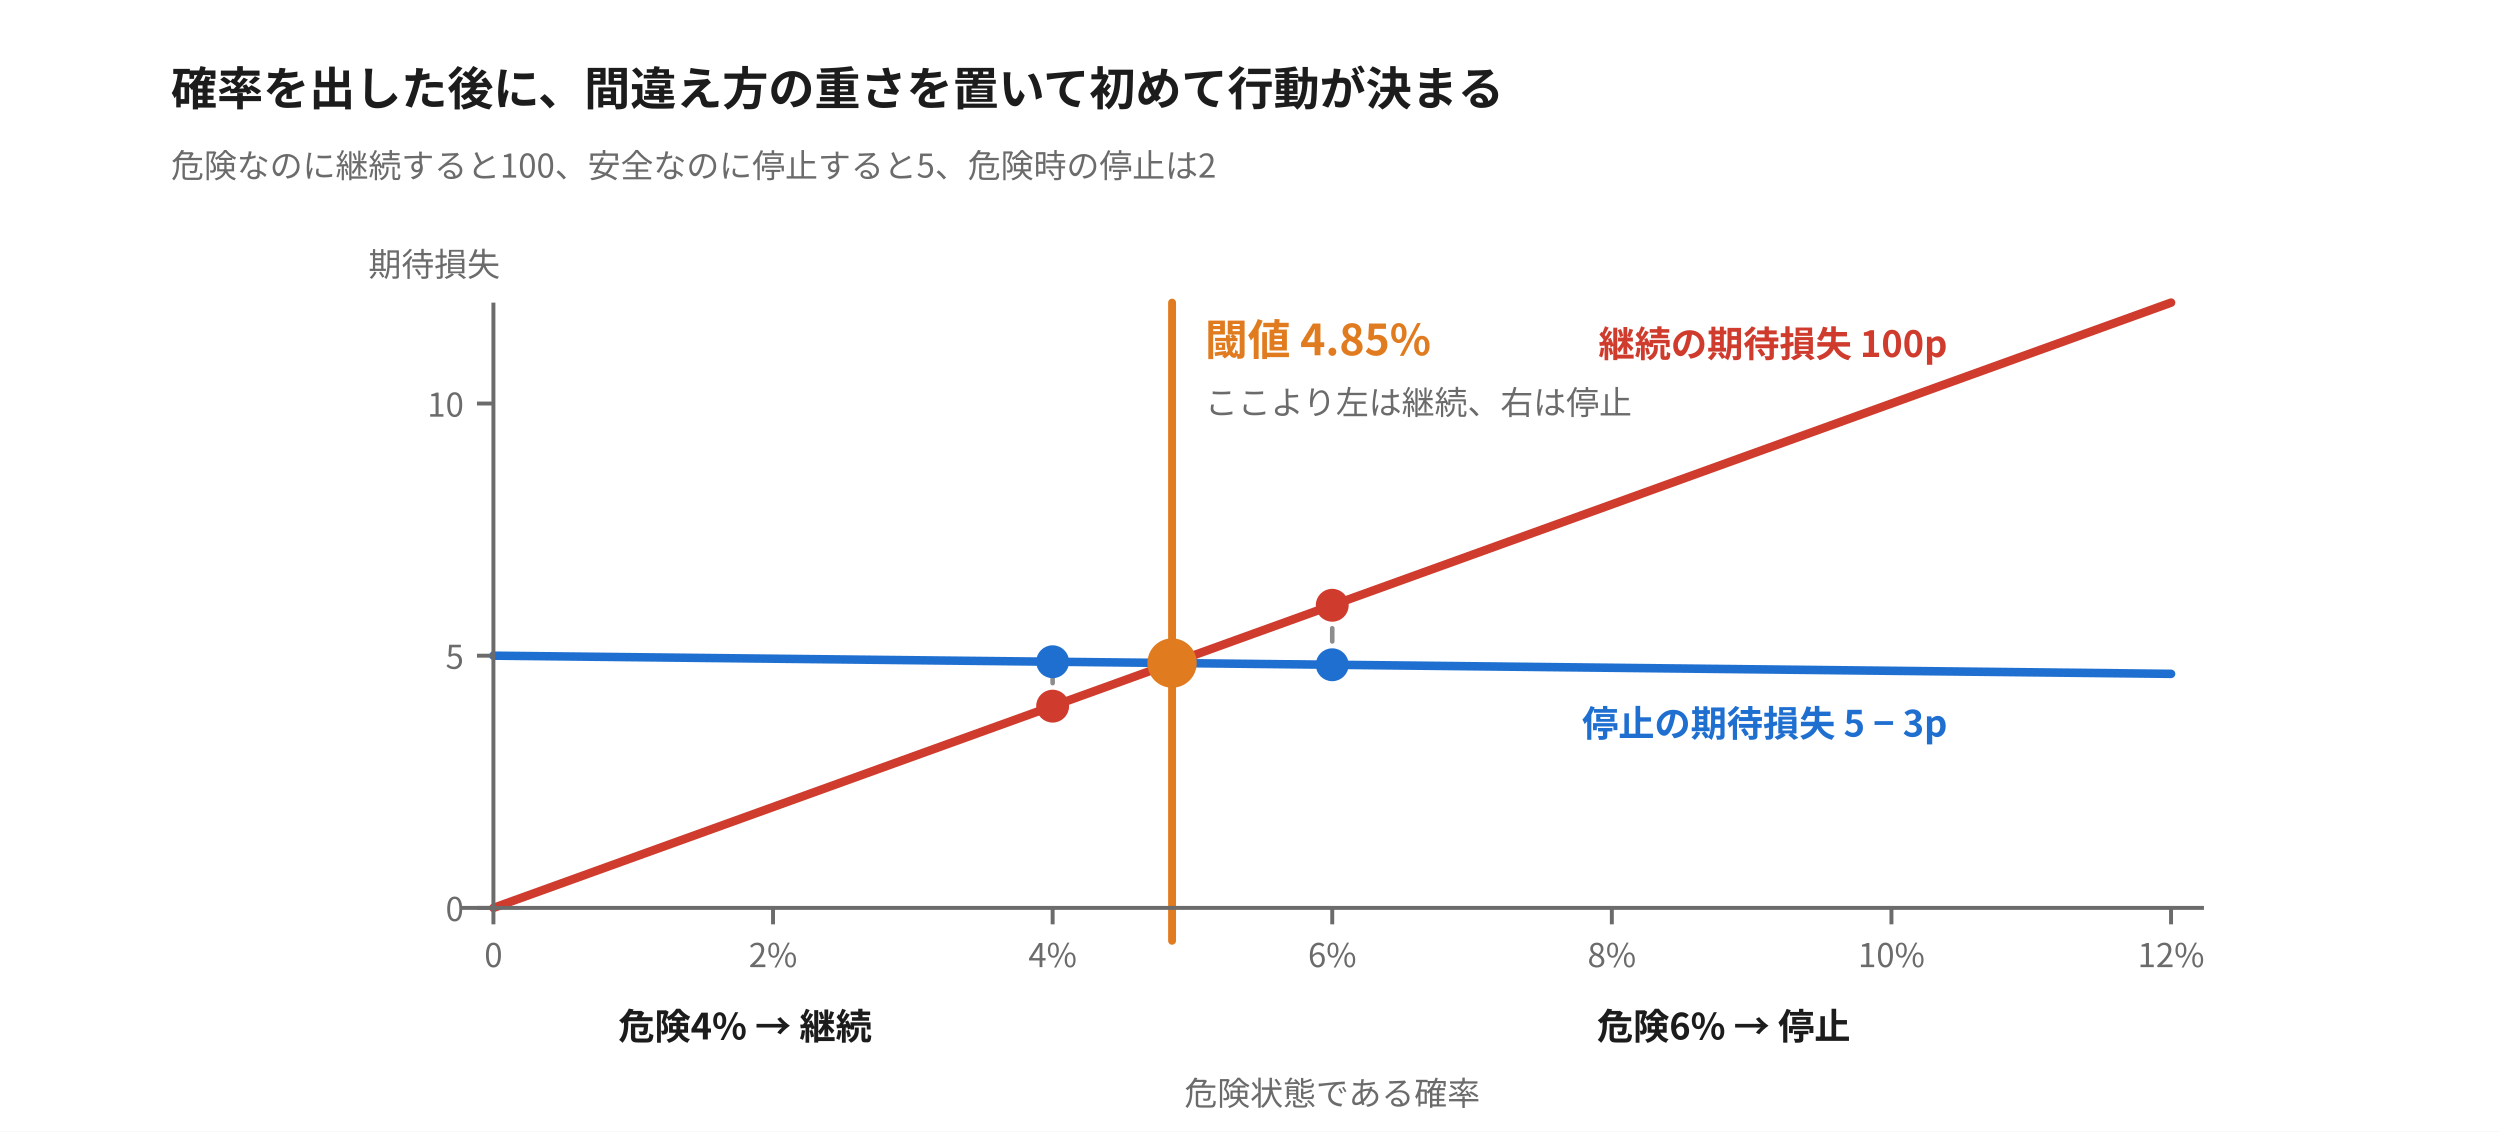
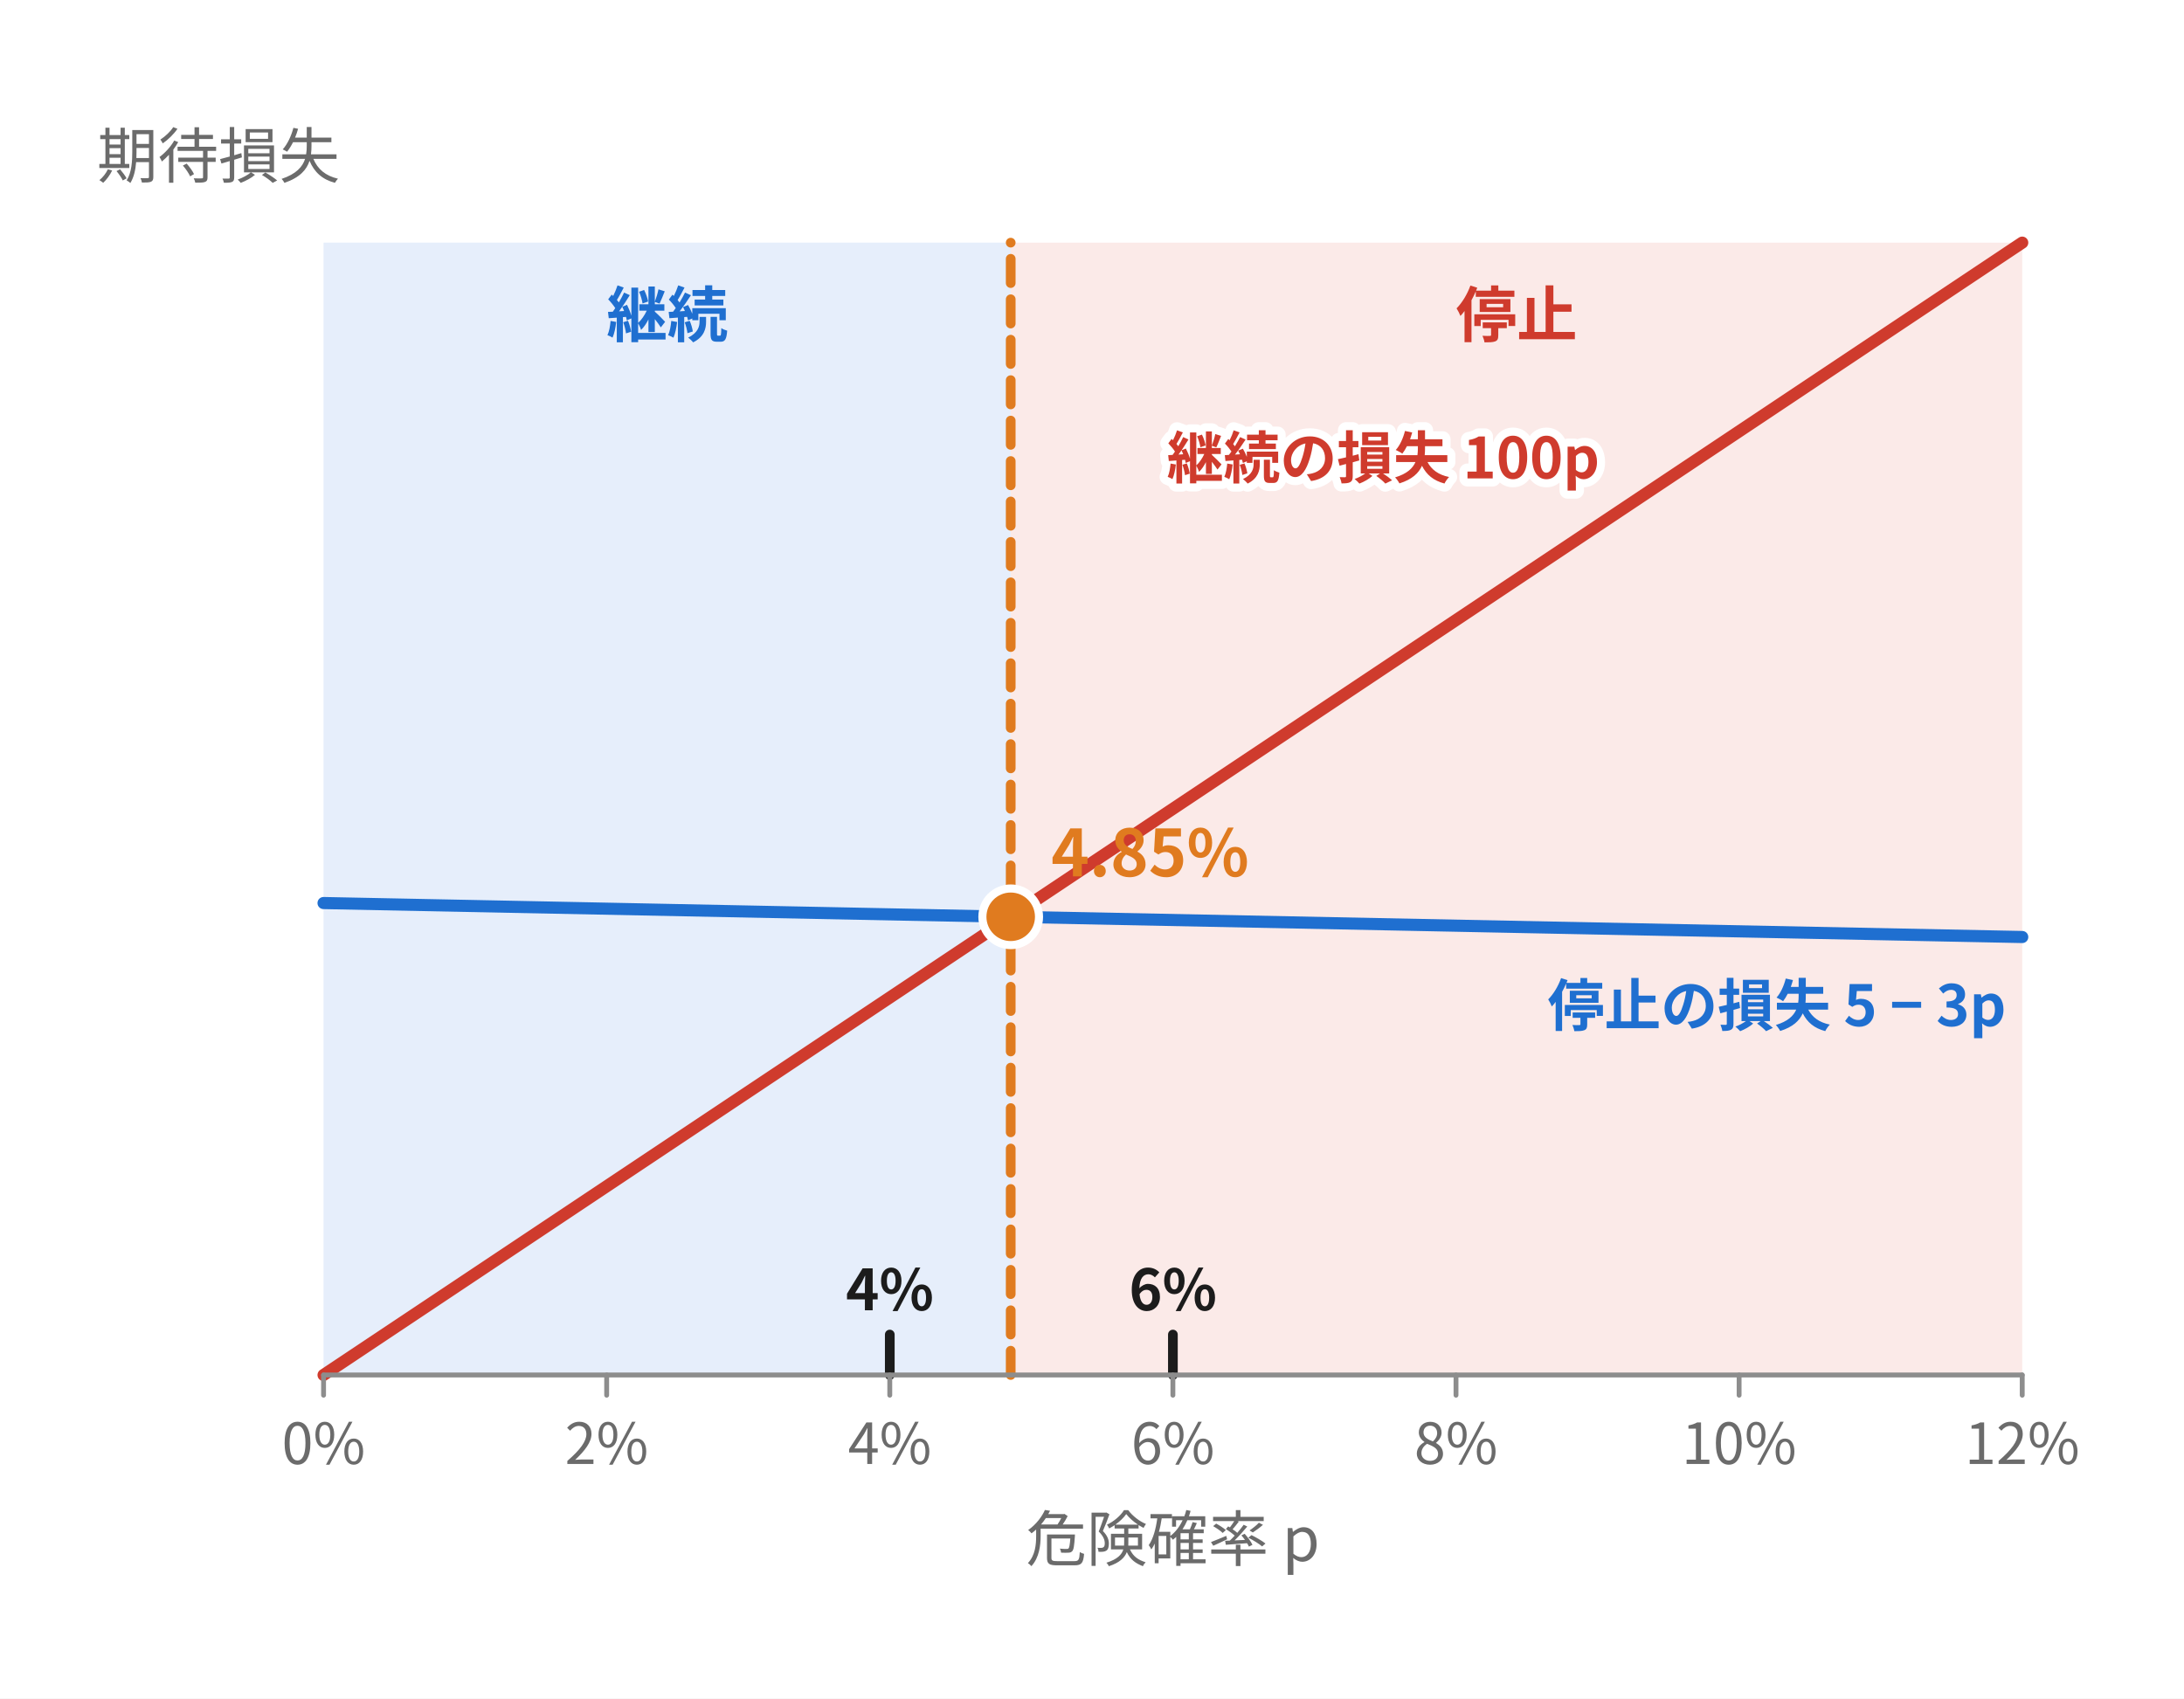
- <svg xmlns="http://www.w3.org/2000/svg" viewBox="0 0 760 344" role="img" aria-labelledby="title desc">
-   <rect x="0" y="0" width="760" height="344" fill="#ffffff" />
-   <text x="52" y="32" font-family="Noto Sans CJK JP, Hiragino Sans, Noto Sans JP, Yu Gothic, sans-serif" font-size="14" fill="#1c1c1c" text-anchor="start" font-weight="700">確率を出した後に、間違え方の重さを置いて初めて行動が決まる</text>
-   <text x="52" y="54" font-family="Noto Sans CJK JP, Hiragino Sans, Noto Sans JP, Yu Gothic, sans-serif" font-size="10" fill="#6b6b6b" text-anchor="start" font-weight="400">危険なのに継続すると100、安全なのに停止すると5、危険時の停止は2</text>
-   <path d="M 150 276 L 660 92" fill="none" stroke="#cf3b2d" stroke-width="2.6" stroke-linecap="round" stroke-linejoin="round" opacity="1" />
-   <path d="M 150 199.33 L 660 204.85" fill="none" stroke="#1f6fd0" stroke-width="2.6" stroke-linecap="round" stroke-linejoin="round" opacity="1" />
-   <text x="592.0" y="108.53" font-family="Noto Sans CJK JP, Hiragino Sans, Noto Sans JP, Yu Gothic, sans-serif" font-size="11" fill="#cf3b2d" text-anchor="end" font-weight="700">継続の期待損失 100p</text>
-   <text x="592.0" y="223.93" font-family="Noto Sans CJK JP, Hiragino Sans, Noto Sans JP, Yu Gothic, sans-serif" font-size="11" fill="#1f6fd0" text-anchor="end" font-weight="700">停止の期待損失 5 − 3p</text>
-   <line x1="356.31" y1="92" x2="356.31" y2="286" stroke="#e07b1f" stroke-width="2.4" stroke-linecap="round" opacity="1" />
-   <circle cx="356.31" cy="201.57" r="7" fill="#e07b1f" stroke="#e07b1f" stroke-width="1.0" opacity="1" />
-   <text x="366.31" y="108" font-family="Noto Sans CJK JP, Hiragino Sans, Noto Sans JP, Yu Gothic, sans-serif" font-size="13" fill="#e07b1f" text-anchor="start" font-weight="700">閾値 4.85%</text>
-   <text x="366.31" y="126" font-family="Noto Sans CJK JP, Hiragino Sans, Noto Sans JP, Yu Gothic, sans-serif" font-size="10" fill="#6b6b6b" text-anchor="start" font-weight="400">ここより左は継続、右は停止</text>
-   <line x1="320.0" y1="214.67" x2="320.0" y2="201.17" stroke="#8d8d8d" stroke-width="1.4" stroke-linecap="round" opacity="1" stroke-dasharray="4 3" />
-   <circle cx="320.0" cy="214.67" r="4.5" fill="#cf3b2d" stroke="#cf3b2d" stroke-width="1.0" opacity="1" />
-   <circle cx="320.0" cy="201.17" r="4.5" fill="#1f6fd0" stroke="#1f6fd0" stroke-width="1.0" opacity="1" />
-   <text x="226.5" y="316" font-family="Noto Sans CJK JP, Hiragino Sans, Noto Sans JP, Yu Gothic, sans-serif" font-size="11" fill="#1c1c1c" text-anchor="middle" font-weight="700">危険4% → 継続</text>
-   <line x1="405.0" y1="184.0" x2="405.0" y2="202.09" stroke="#8d8d8d" stroke-width="1.4" stroke-linecap="round" opacity="1" stroke-dasharray="4 3" />
-   <circle cx="405.0" cy="184.0" r="4.5" fill="#cf3b2d" stroke="#cf3b2d" stroke-width="1.0" opacity="1" />
-   <circle cx="405.0" cy="202.09" r="4.5" fill="#1f6fd0" stroke="#1f6fd0" stroke-width="1.0" opacity="1" />
-   <text x="524.0" y="316" font-family="Noto Sans CJK JP, Hiragino Sans, Noto Sans JP, Yu Gothic, sans-serif" font-size="11" fill="#1c1c1c" text-anchor="middle" font-weight="700">危険6% → 停止</text>
-   <line x1="140" y1="276" x2="670" y2="276" stroke="#6b6b6b" stroke-width="1.2" stroke-linecap="butt" opacity="1" />
-   <line x1="150.0" y1="276" x2="150.0" y2="281" stroke="#6b6b6b" stroke-width="1.2" stroke-linecap="butt" opacity="1" />
-   <text x="150.0" y="294" font-family="Noto Sans CJK JP, Hiragino Sans, Noto Sans JP, Yu Gothic, sans-serif" font-size="10" fill="#6b6b6b" text-anchor="middle" font-weight="400">0</text>
-   <line x1="235.0" y1="276" x2="235.0" y2="281" stroke="#6b6b6b" stroke-width="1.2" stroke-linecap="butt" opacity="1" />
-   <text x="235.0" y="294" font-family="Noto Sans CJK JP, Hiragino Sans, Noto Sans JP, Yu Gothic, sans-serif" font-size="10" fill="#6b6b6b" text-anchor="middle" font-weight="400">2%</text>
-   <line x1="320.0" y1="276" x2="320.0" y2="281" stroke="#6b6b6b" stroke-width="1.2" stroke-linecap="butt" opacity="1" />
-   <text x="320.0" y="294" font-family="Noto Sans CJK JP, Hiragino Sans, Noto Sans JP, Yu Gothic, sans-serif" font-size="10" fill="#6b6b6b" text-anchor="middle" font-weight="400">4%</text>
-   <line x1="405.0" y1="276" x2="405.0" y2="281" stroke="#6b6b6b" stroke-width="1.2" stroke-linecap="butt" opacity="1" />
-   <text x="405.0" y="294" font-family="Noto Sans CJK JP, Hiragino Sans, Noto Sans JP, Yu Gothic, sans-serif" font-size="10" fill="#6b6b6b" text-anchor="middle" font-weight="400">6%</text>
-   <line x1="490.0" y1="276" x2="490.0" y2="281" stroke="#6b6b6b" stroke-width="1.2" stroke-linecap="butt" opacity="1" />
-   <text x="490.0" y="294" font-family="Noto Sans CJK JP, Hiragino Sans, Noto Sans JP, Yu Gothic, sans-serif" font-size="10" fill="#6b6b6b" text-anchor="middle" font-weight="400">8%</text>
-   <line x1="575.0" y1="276" x2="575.0" y2="281" stroke="#6b6b6b" stroke-width="1.2" stroke-linecap="butt" opacity="1" />
-   <text x="575.0" y="294" font-family="Noto Sans CJK JP, Hiragino Sans, Noto Sans JP, Yu Gothic, sans-serif" font-size="10" fill="#6b6b6b" text-anchor="middle" font-weight="400">10%</text>
-   <line x1="660.0" y1="276" x2="660.0" y2="281" stroke="#6b6b6b" stroke-width="1.2" stroke-linecap="butt" opacity="1" />
-   <text x="660.0" y="294" font-family="Noto Sans CJK JP, Hiragino Sans, Noto Sans JP, Yu Gothic, sans-serif" font-size="10" fill="#6b6b6b" text-anchor="middle" font-weight="400">12%</text>
-   <text x="405" y="336" font-family="Noto Sans CJK JP, Hiragino Sans, Noto Sans JP, Yu Gothic, sans-serif" font-size="10" fill="#6b6b6b" text-anchor="middle" font-weight="400">危険状態である確率</text>
-   <line x1="150" y1="276" x2="150" y2="92" stroke="#6b6b6b" stroke-width="1.2" stroke-linecap="butt" opacity="1" />
-   <line x1="145" y1="276.0" x2="150" y2="276.0" stroke="#6b6b6b" stroke-width="1.2" stroke-linecap="butt" opacity="1" />
-   <text x="141" y="280.0" font-family="Noto Sans CJK JP, Hiragino Sans, Noto Sans JP, Yu Gothic, sans-serif" font-size="10" fill="#6b6b6b" text-anchor="end" font-weight="400">0</text>
-   <line x1="145" y1="199.33" x2="150" y2="199.33" stroke="#6b6b6b" stroke-width="1.2" stroke-linecap="butt" opacity="1" />
-   <text x="141" y="203.33" font-family="Noto Sans CJK JP, Hiragino Sans, Noto Sans JP, Yu Gothic, sans-serif" font-size="10" fill="#6b6b6b" text-anchor="end" font-weight="400">5</text>
-   <line x1="145" y1="122.67" x2="150" y2="122.67" stroke="#6b6b6b" stroke-width="1.2" stroke-linecap="butt" opacity="1" />
-   <text x="141" y="126.67" font-family="Noto Sans CJK JP, Hiragino Sans, Noto Sans JP, Yu Gothic, sans-serif" font-size="10" fill="#6b6b6b" text-anchor="end" font-weight="400">10</text>
-   <text x="112" y="84" font-family="Noto Sans CJK JP, Hiragino Sans, Noto Sans JP, Yu Gothic, sans-serif" font-size="10" fill="#6b6b6b" text-anchor="start" font-weight="400">期待損失</text>
+ <svg xmlns="http://www.w3.org/2000/svg" viewBox="0 0 540 420" role="img" aria-labelledby="title">
+   <rect x="0" y="0" width="540" height="420" fill="#ffffff" />
+   <rect x="80" y="60" width="169.9" height="280" fill="#e6eefb" stroke="none" stroke-width="1.2" />
+   <rect x="249.9" y="60" width="250.1" height="280" fill="#fbeae8" stroke="none" stroke-width="1.2" />
+   <text x="165" y="83.3" font-family="Noto Sans CJK JP, Hiragino Sans, Yu Gothic, sans-serif" font-size="15" text-anchor="middle" font-weight="700" fill="#1f6fd0">継続</text>
+   <text x="375" y="83.3" font-family="Noto Sans CJK JP, Hiragino Sans, Yu Gothic, sans-serif" font-size="15" text-anchor="middle" font-weight="700" fill="#cf3b2d">停止</text>
+   <line x1="80" y1="340" x2="500" y2="60" stroke="#cf3b2d" stroke-width="3" stroke-linecap="round" />
+   <line x1="80" y1="223.3" x2="500" y2="231.7" stroke="#1f6fd0" stroke-width="3" stroke-linecap="round" />
+   <text x="395.5" y="118.3" font-family="Noto Sans CJK JP, Hiragino Sans, Yu Gothic, sans-serif" font-size="14" text-anchor="end" font-weight="700" fill="#ffffff" stroke="#ffffff" stroke-width="4" stroke-linejoin="round">継続の損失 100p</text>
+   <text x="395.5" y="118.3" font-family="Noto Sans CJK JP, Hiragino Sans, Yu Gothic, sans-serif" font-size="14" text-anchor="end" font-weight="700" fill="#cf3b2d">継続の損失 100p</text>
+   <text x="496" y="253.7" font-family="Noto Sans CJK JP, Hiragino Sans, Yu Gothic, sans-serif" font-size="14" text-anchor="end" font-weight="700" fill="#1f6fd0">停止の損失 5 − 3p</text>
+   <line x1="249.9" y1="340" x2="249.9" y2="60" stroke="#e07b1f" stroke-width="2.4" stroke-dasharray="6 4" stroke-linecap="round" />
+   <circle cx="249.9" cy="226.7" r="7" fill="#e07b1f" stroke="#ffffff" stroke-width="2" />
+   <text x="259.9" y="216.7" font-family="Noto Sans CJK JP, Hiragino Sans, Yu Gothic, sans-serif" font-size="16" text-anchor="start" font-weight="700" fill="#e07b1f">4.85%</text>
+   <line x1="220" y1="340" x2="220" y2="330" stroke="#1c1c1c" stroke-width="2.4" stroke-linecap="round" />
+   <text x="220" y="324" font-family="Noto Sans CJK JP, Hiragino Sans, Yu Gothic, sans-serif" font-size="14" text-anchor="middle" font-weight="700" fill="#1c1c1c">4%</text>
+   <line x1="290" y1="340" x2="290" y2="330" stroke="#1c1c1c" stroke-width="2.4" stroke-linecap="round" />
+   <text x="290" y="324" font-family="Noto Sans CJK JP, Hiragino Sans, Yu Gothic, sans-serif" font-size="14" text-anchor="middle" font-weight="700" fill="#1c1c1c">6%</text>
+   <line x1="80" y1="340" x2="500" y2="340" stroke="#8d8d8d" stroke-width="1.2" stroke-linecap="round" />
+   <line x1="80" y1="340" x2="80" y2="345" stroke="#8d8d8d" stroke-width="1.2" stroke-linecap="round" />
+   <text x="80" y="362" font-family="Noto Sans CJK JP, Hiragino Sans, Yu Gothic, sans-serif" font-size="14" text-anchor="middle" fill="#6b6b6b">0%</text>
+   <line x1="150" y1="340" x2="150" y2="345" stroke="#8d8d8d" stroke-width="1.2" stroke-linecap="round" />
+   <text x="150" y="362" font-family="Noto Sans CJK JP, Hiragino Sans, Yu Gothic, sans-serif" font-size="14" text-anchor="middle" fill="#6b6b6b">2%</text>
+   <line x1="220" y1="340" x2="220" y2="345" stroke="#8d8d8d" stroke-width="1.2" stroke-linecap="round" />
+   <text x="220" y="362" font-family="Noto Sans CJK JP, Hiragino Sans, Yu Gothic, sans-serif" font-size="14" text-anchor="middle" fill="#6b6b6b">4%</text>
+   <line x1="290" y1="340" x2="290" y2="345" stroke="#8d8d8d" stroke-width="1.2" stroke-linecap="round" />
+   <text x="290" y="362" font-family="Noto Sans CJK JP, Hiragino Sans, Yu Gothic, sans-serif" font-size="14" text-anchor="middle" fill="#6b6b6b">6%</text>
+   <line x1="360" y1="340" x2="360" y2="345" stroke="#8d8d8d" stroke-width="1.2" stroke-linecap="round" />
+   <text x="360" y="362" font-family="Noto Sans CJK JP, Hiragino Sans, Yu Gothic, sans-serif" font-size="14" text-anchor="middle" fill="#6b6b6b">8%</text>
+   <line x1="430" y1="340" x2="430" y2="345" stroke="#8d8d8d" stroke-width="1.2" stroke-linecap="round" />
+   <text x="430" y="362" font-family="Noto Sans CJK JP, Hiragino Sans, Yu Gothic, sans-serif" font-size="14" text-anchor="middle" fill="#6b6b6b">10%</text>
+   <line x1="500" y1="340" x2="500" y2="345" stroke="#8d8d8d" stroke-width="1.2" stroke-linecap="round" />
+   <text x="500" y="362" font-family="Noto Sans CJK JP, Hiragino Sans, Yu Gothic, sans-serif" font-size="14" text-anchor="middle" fill="#6b6b6b">12%</text>
+   <text x="290" y="386" font-family="Noto Sans CJK JP, Hiragino Sans, Yu Gothic, sans-serif" font-size="15" text-anchor="middle" fill="#6b6b6b">危険確率 p</text>
+   <text x="24" y="44" font-family="Noto Sans CJK JP, Hiragino Sans, Yu Gothic, sans-serif" font-size="15" text-anchor="start" fill="#6b6b6b">期待損失</text>
</svg>
